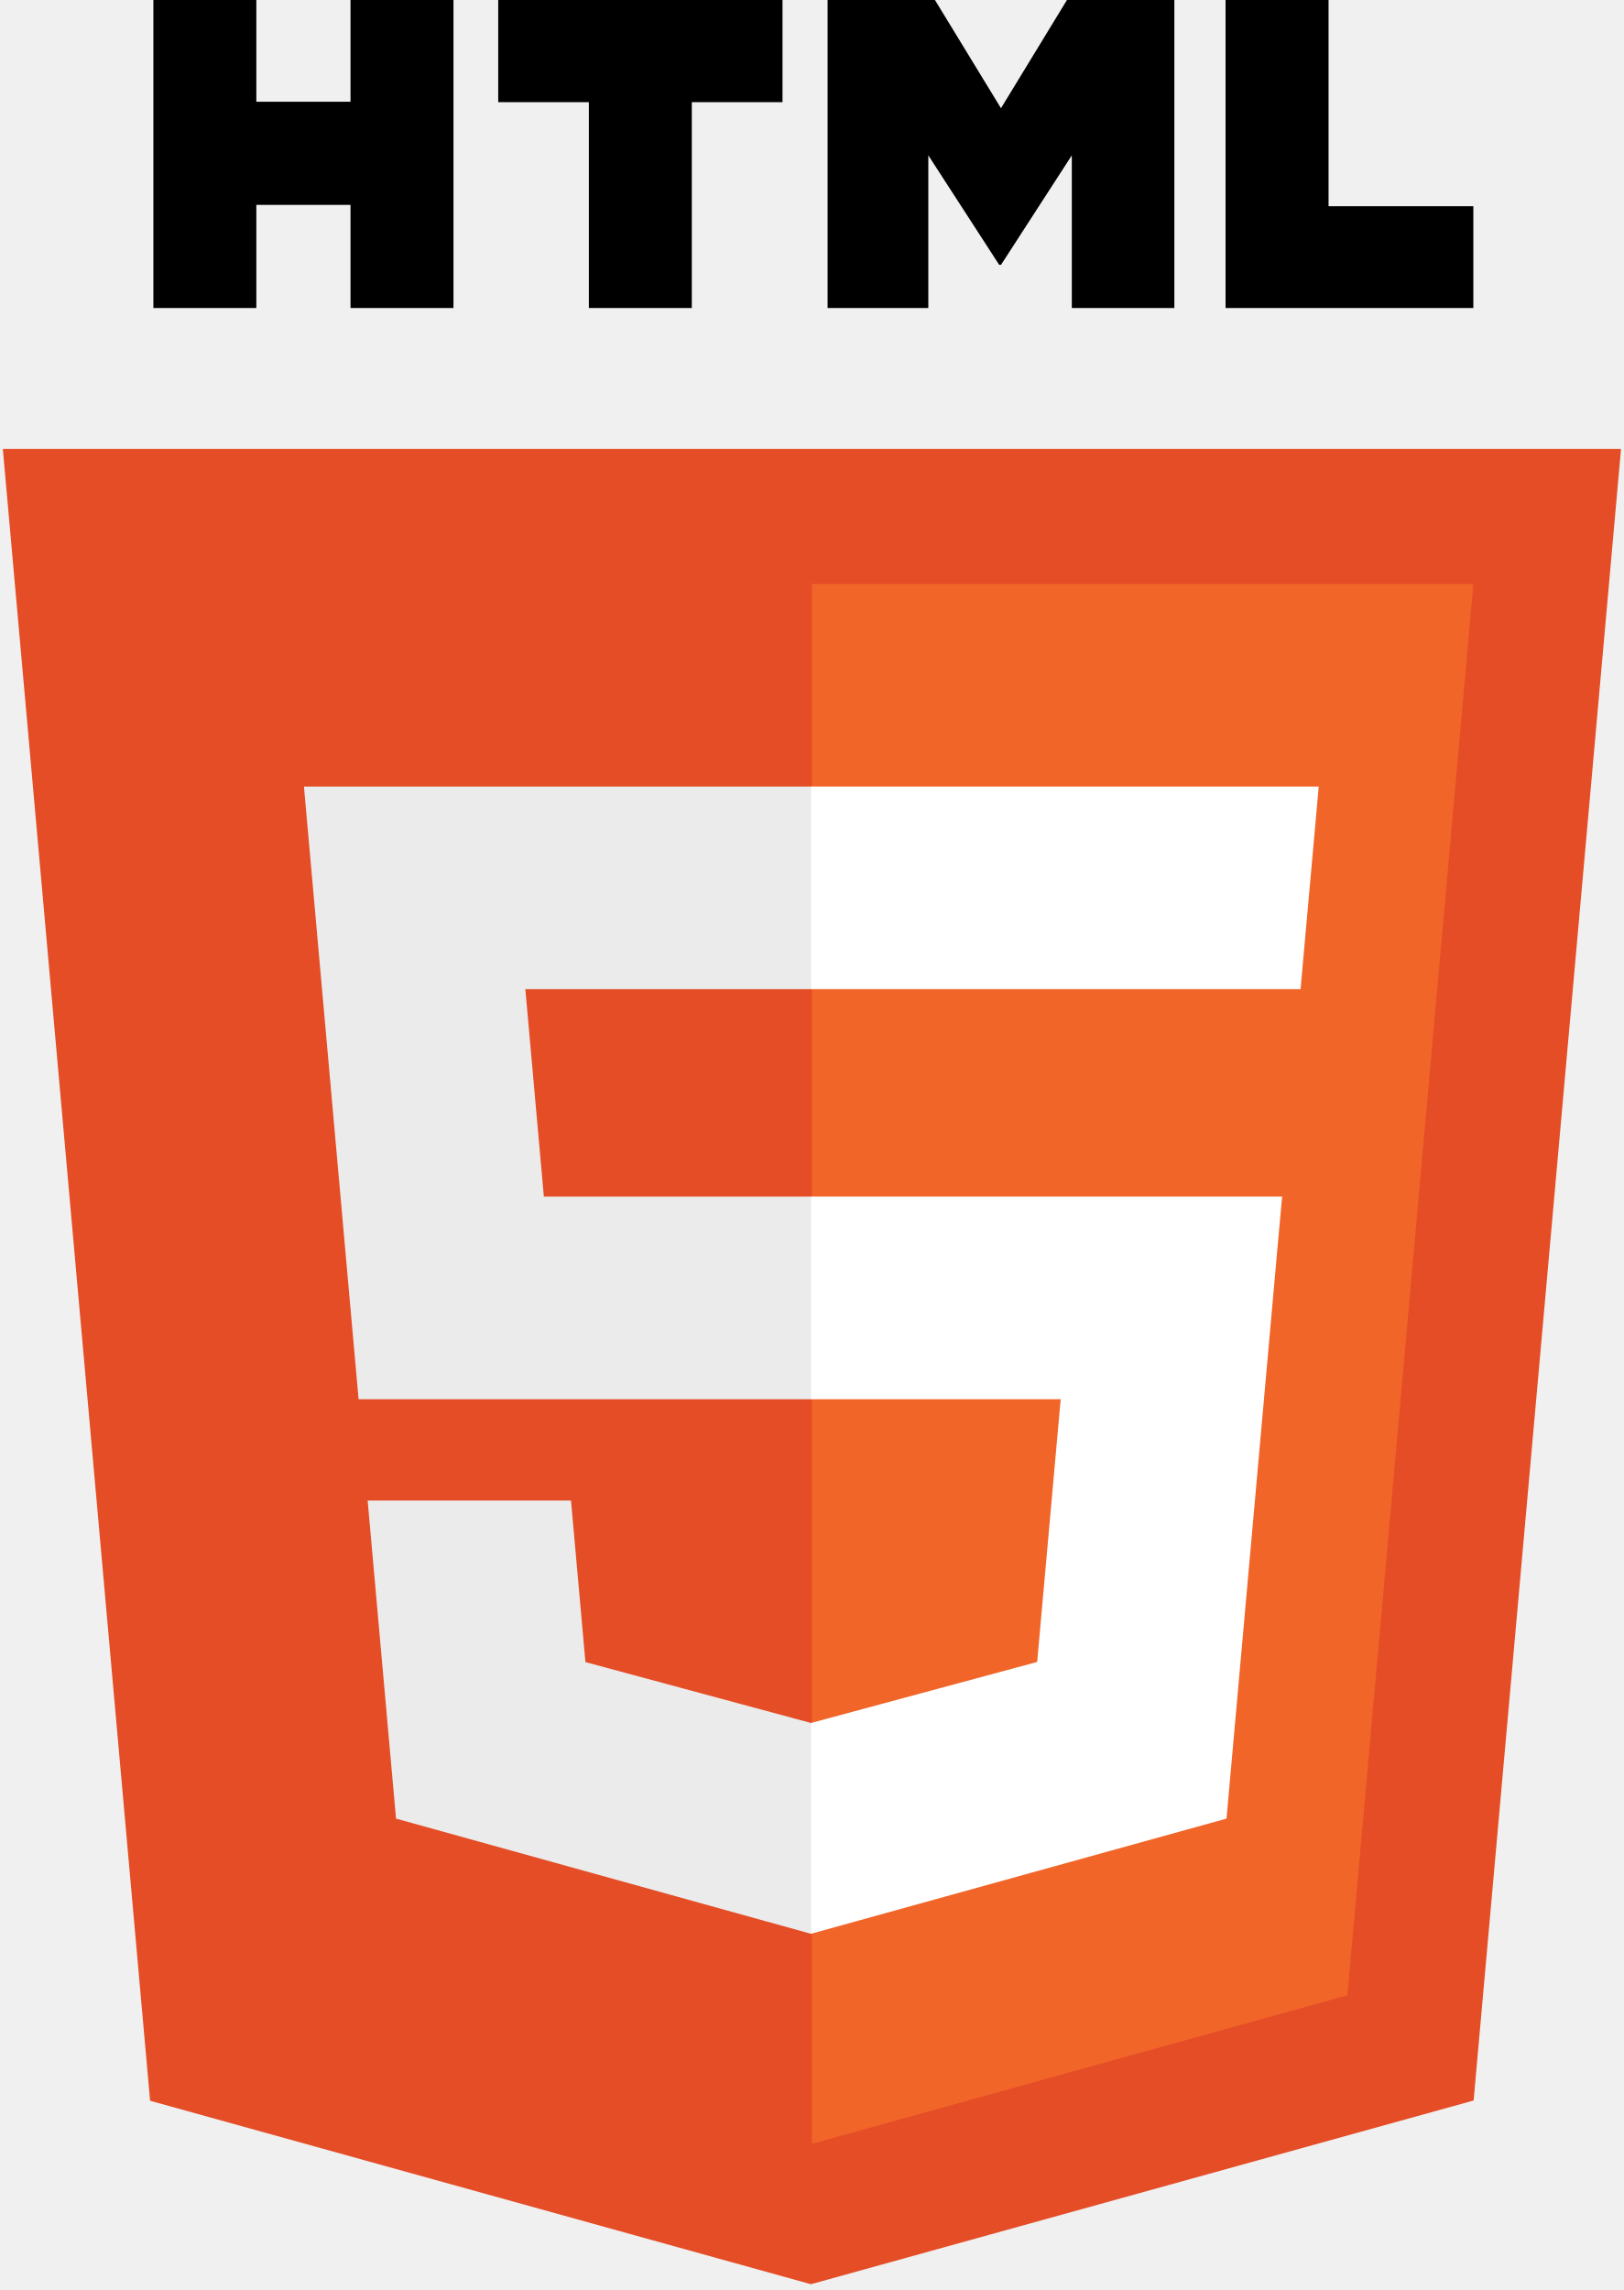
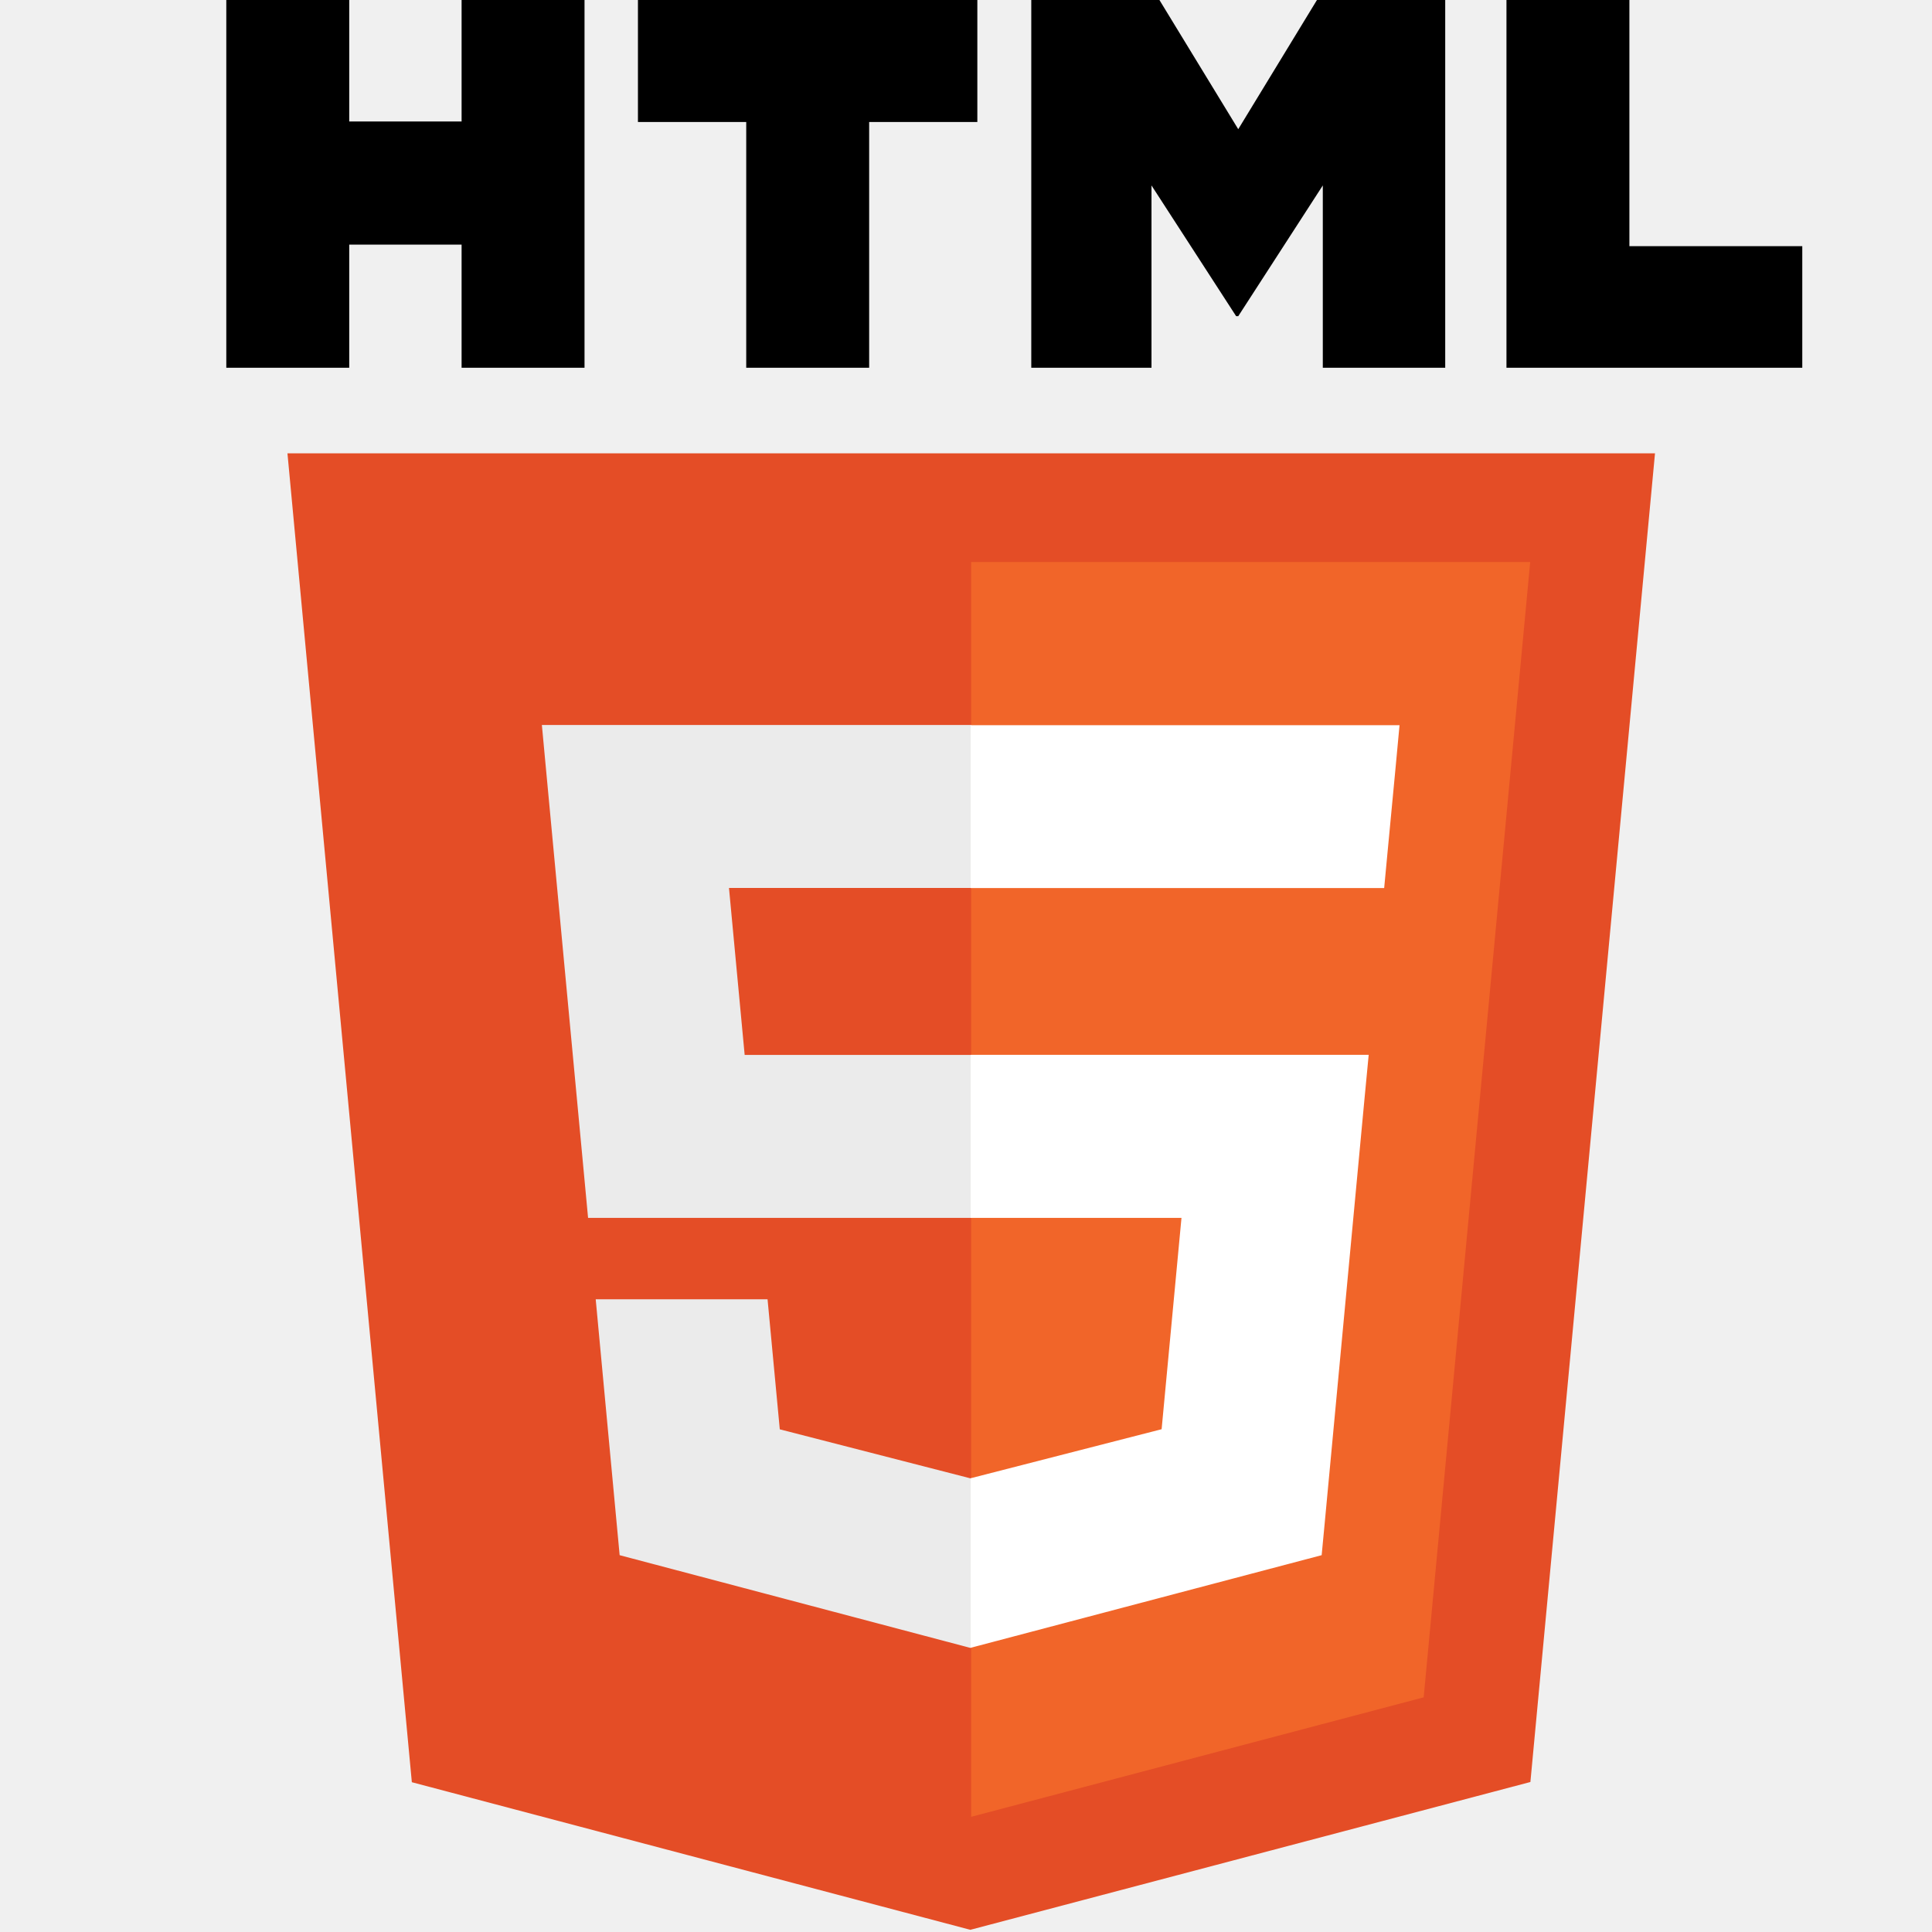
- <svg xmlns="http://www.w3.org/2000/svg" width="1773" height="2500" preserveAspectRatio="xMinYMin meet" viewBox="0 0 256 361">
-   <path fill="#E44D26" d="M255.555 70.766l-23.241 260.36-104.47 28.962-104.182-28.922L.445 70.766h255.11z" />
-   <path fill="#F16529" d="M128 337.95l84.417-23.403 19.86-222.49H128V337.95z" />
-   <path fill="#EBEBEB" d="M82.82 155.932H128v-31.937H47.917l.764 8.568 7.85 88.01H128v-31.937H85.739l-2.919-32.704zM90.018 236.542h-32.06l4.474 50.146 65.421 18.16.147-.04V271.58l-.14.037-35.568-9.604-2.274-25.471z" />
-   <path d="M24.18 0h16.23v16.035h14.847V0h16.231v48.558h-16.23v-16.26H40.411v16.26h-16.23V0zM92.83 16.103H78.544V0h44.814v16.103h-14.295v32.455h-16.23V16.103h-.001zM130.47 0h16.923l10.41 17.062L168.203 0h16.93v48.558h-16.164V24.49l-11.166 17.265h-.28L146.35 24.49v24.068h-15.88V0zM193.21 0h16.235v32.508h22.824v16.05h-39.06V0z" />
-   <path fill="#FFF" d="M127.89 220.573h39.327l-3.708 41.42-35.62 9.614v33.226l65.473-18.145.48-5.396 7.506-84.08.779-8.576H127.89v31.937zM127.89 155.854v.078h77.143l.64-7.178 1.456-16.191.763-8.568H127.89v31.86z" />
+ <svg xmlns="http://www.w3.org/2000/svg" width="128" height="128" preserveAspectRatio="xMinYMin" viewBox="0 0 18.482 18.483" version="1.1" id="svg28">
+   <defs id="defs32" />
+   <path fill="#e44d26" d="M 15.833,4.337 14.641,17.048 9.283,18.462 3.94,17.05 2.75,4.337 Z" id="path18" style="stroke-width:0.05" />
+   <path fill="#f16529" d="M 9.291,17.381 13.62,16.238 14.639,5.377 H 9.291 Z" id="path20" style="stroke-width:0.05" />
+   <path fill="#ebebeb" d="M 6.974,8.495 H 9.291 V 6.936 H 5.184 l 0.039,0.418 0.403,4.297 H 9.291 V 10.092 H 7.124 Z M 7.343,12.43 H 5.699 l 0.229,2.448 3.355,0.887 0.008,-0.002 v -1.622 l -0.007,0.002 -1.824,-0.469 z" id="path22" style="stroke-width:0.05" />
+   <path d="m 2.165,0 h 1.176 V 1.162 H 4.416 V 0 H 5.592 V 3.518 H 4.416 V 2.34 H 3.341 V 3.518 H 2.165 V 0 Z M 7.138,1.167 H 6.103 V 0 H 9.35 V 1.167 H 8.315 V 3.518 H 7.139 V 1.167 h -7.24e-5 z M 9.866,0 H 11.092 L 11.846,1.236 12.599,0 h 1.227 v 3.518 h -1.171 v -1.744 l -0.809,1.251 h -0.02 L 11.016,1.774 v 1.744 H 9.866 Z m 4.546,0 h 1.176 v 2.355 h 1.654 v 1.163 h -2.83 V 0 Z" id="path24" style="stroke-width:0.072" />
+   <path fill="#ffffff" d="m 9.286,11.651 h 2.017 l -0.19,2.022 -1.827,0.469 v 1.622 l 3.358,-0.886 0.025,-0.263 0.385,-4.105 0.04,-0.419 H 9.286 Z m 0,-3.159 v 0.004 h 3.956 l 0.033,-0.35 0.075,-0.79 0.039,-0.418 H 9.286 v 1.555 z" id="path26" style="stroke-width:0.05" />
</svg>
